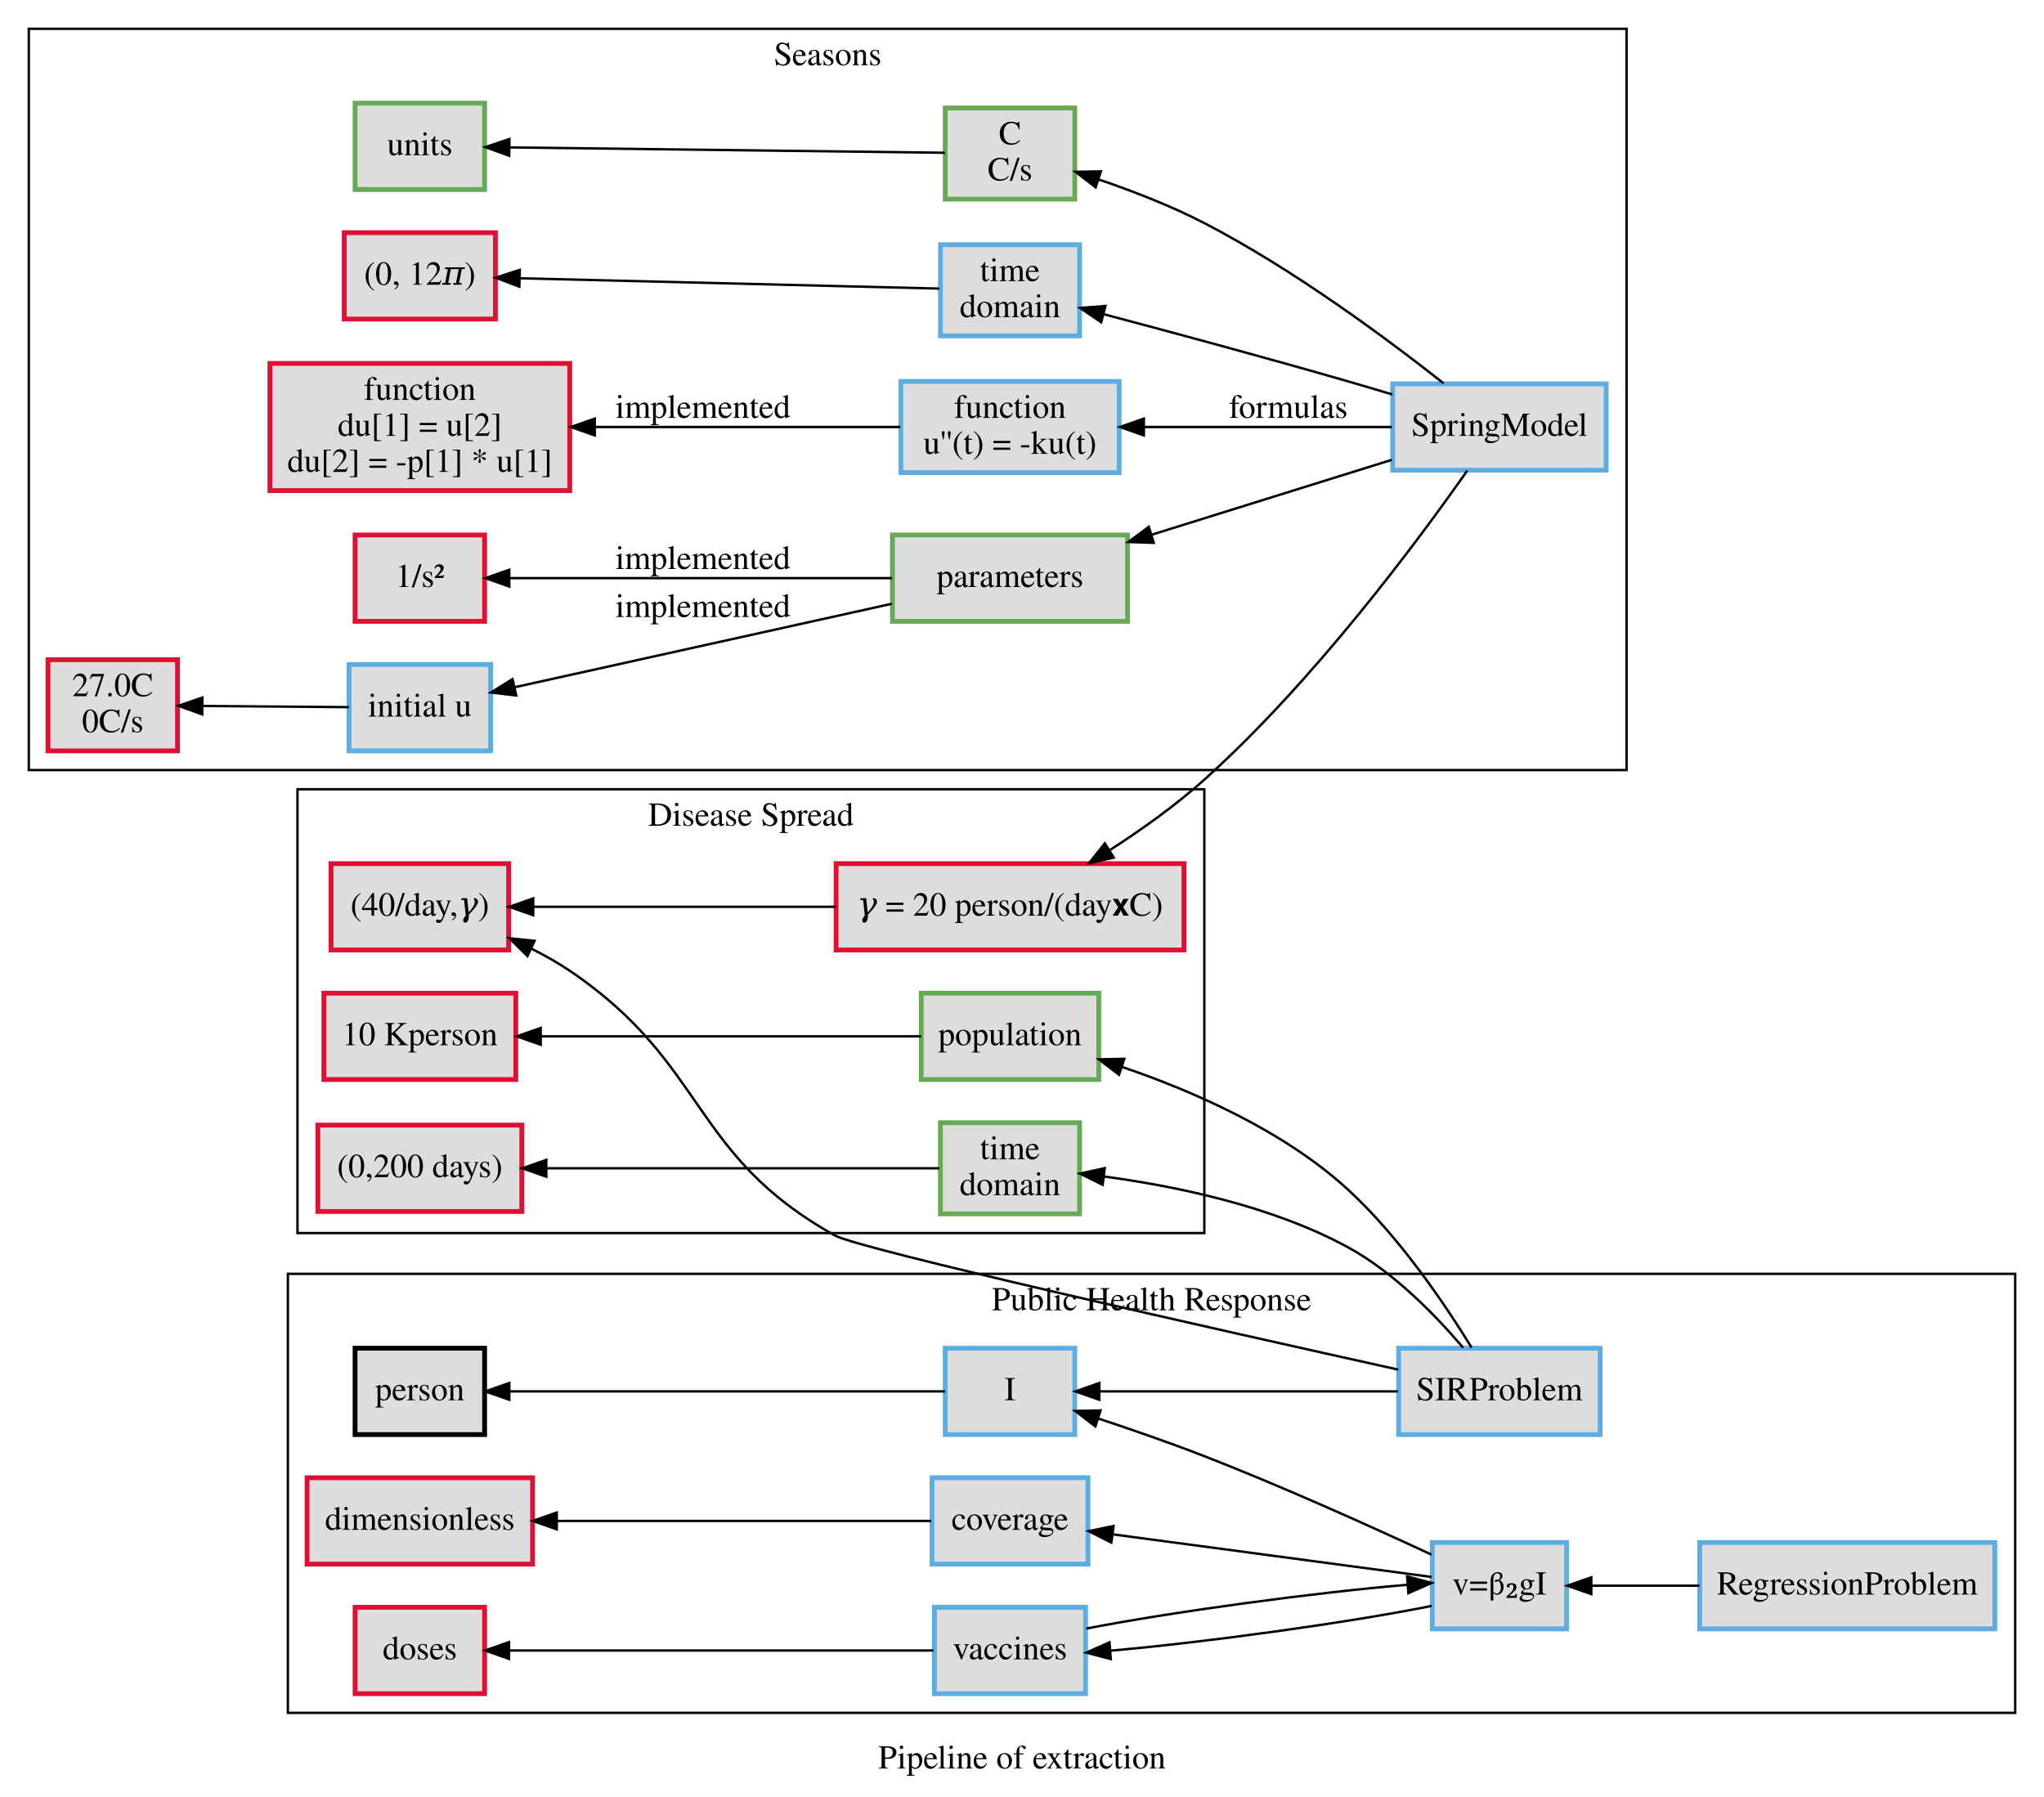
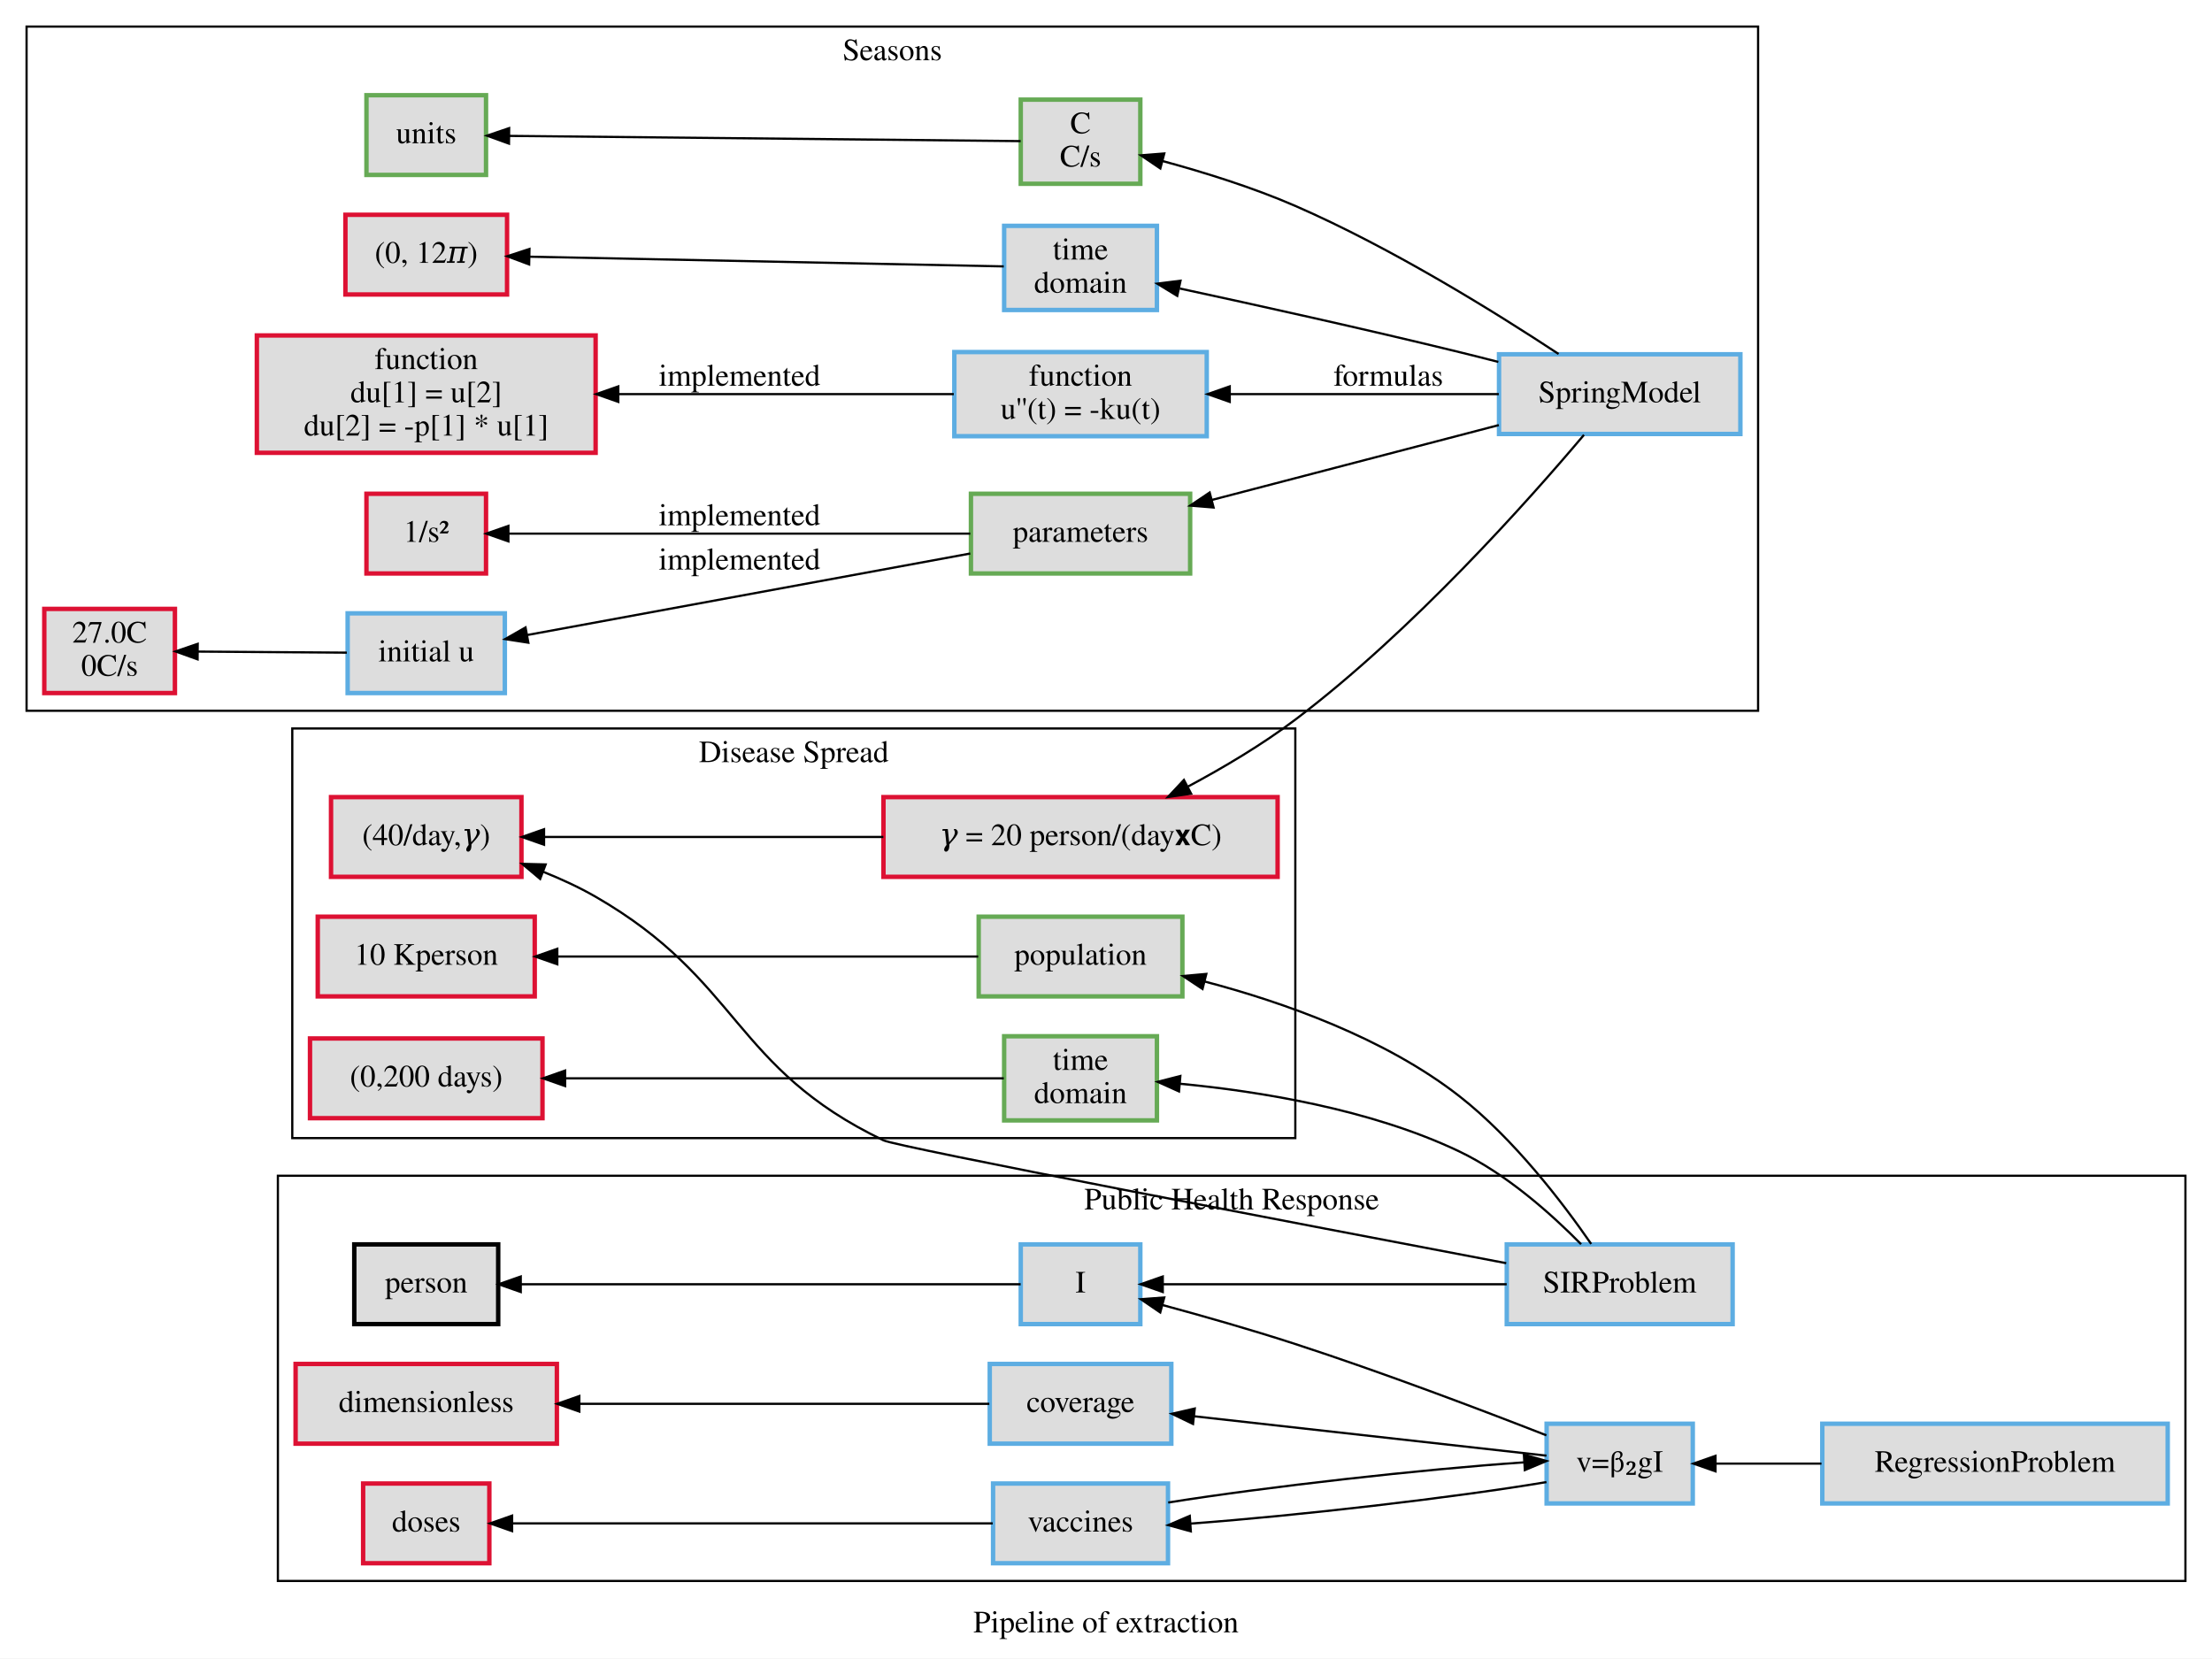
- <svg xmlns="http://www.w3.org/2000/svg" width="852pt" height="749pt" viewBox="0.00 0.00 852.00 749.00">
+ <svg xmlns="http://www.w3.org/2000/svg" width="999pt" height="749pt" viewBox="0.00 0.00 999.00 749.00">
  <g id="graph0" class="graph" transform="scale(1 1) rotate(0) translate(4 745)">
-     <polygon fill="white" stroke="none" points="-4,4 -4,-745 848,-745 848,4 -4,4" />
-     <text text-anchor="middle" x="422" y="-7.8" font-family="Times,serif" font-size="14.00">Pipeline of extraction</text>
+     <polygon fill="white" stroke="none" points="-4,4 -4,-745 995,-745 995,4 -4,4" />
+     <text text-anchor="middle" x="495.5" y="-7.8" font-family="Times,serif" font-size="14.00">Pipeline of extraction</text>
    <g id="clust5" class="cluster">
-       <polygon fill="none" stroke="black" points="116,-31 116,-214 836,-214 836,-31 116,-31" />
-       <text text-anchor="middle" x="476" y="-198.8" font-family="Times,serif" font-size="14.00">Public Health Response</text>
+       <polygon fill="none" stroke="black" points="121.5,-31 121.5,-214 983,-214 983,-31 121.5,-31" />
+       <text text-anchor="middle" x="552.25" y="-198.8" font-family="Times,serif" font-size="14.00">Public Health Response</text>
    </g>
    <g id="clust2" class="cluster">
-       <polygon fill="none" stroke="black" points="8,-424 8,-733 674,-733 674,-424 8,-424" />
-       <text text-anchor="middle" x="341" y="-717.8" font-family="Times,serif" font-size="14.00">Seasons</text>
+       <polygon fill="none" stroke="black" points="8,-424 8,-733 790,-733 790,-424 8,-424" />
+       <text text-anchor="middle" x="399" y="-717.8" font-family="Times,serif" font-size="14.00">Seasons</text>
    </g>
    <g id="clust3" class="cluster">
-       <polygon fill="none" stroke="black" points="120,-231 120,-416 498,-416 498,-231 120,-231" />
-       <text text-anchor="middle" x="309" y="-400.8" font-family="Times,serif" font-size="14.00">Disease Spread</text>
+       <polygon fill="none" stroke="black" points="128,-231 128,-416 581,-416 581,-231 128,-231" />
+       <text text-anchor="middle" x="354.5" y="-400.8" font-family="Times,serif" font-size="14.00">Disease Spread</text>
    </g>
    <g id="node1" class="node">
-       <polygon fill="#dddddd" stroke="#5dade2" stroke-width="2" points="200.5,-468 141.5,-468 141.5,-432 200.5,-432 200.5,-468" />
-       <text text-anchor="middle" x="171" y="-446.3" font-family="Times,serif" font-size="14.00">initial u</text>
+       <polygon fill="#dddddd" stroke="#5dade2" stroke-width="2" points="224,-468 153,-468 153,-432 224,-432 224,-468" />
+       <text text-anchor="middle" x="188.5" y="-446.3" font-family="Times,serif" font-size="14.00">initial u</text>
    </g>
    <g id="node5" class="node">
-       <polygon fill="#dddddd" stroke="#dd1133" stroke-width="2" points="70,-470 16,-470 16,-432 70,-432 70,-470" />
-       <text text-anchor="middle" x="43" y="-454.8" font-family="Times,serif" font-size="14.00">27.0C</text>
-       <text text-anchor="middle" x="43" y="-439.8" font-family="Times,serif" font-size="14.00">0C/s</text>
+       <polygon fill="#dddddd" stroke="#dd1133" stroke-width="2" points="75,-470 16,-470 16,-432 75,-432 75,-470" />
+       <text text-anchor="middle" x="45.5" y="-454.8" font-family="Times,serif" font-size="14.00">27.0C</text>
+       <text text-anchor="middle" x="45.5" y="-439.8" font-family="Times,serif" font-size="14.00">0C/s</text>
    </g>
    <g id="edge6" class="edge">
-       <path fill="none" stroke="black" d="M141.409,-450.227C123.314,-450.371 99.756,-450.557 80.341,-450.712" />
-       <polygon fill="black" stroke="black" points="80.302,-447.212 70.33,-450.791 80.357,-454.211 80.302,-447.212" />
+       <path fill="none" stroke="black" d="M152.646,-450.247C132.275,-450.392 106.515,-450.574 85.474,-450.724" />
+       <polygon fill="black" stroke="black" points="85.237,-447.225 75.262,-450.796 85.287,-454.225 85.237,-447.225" />
    </g>
    <g id="node2" class="node">
-       <polygon fill="#dddddd" stroke="#66aa55" stroke-width="2" points="466,-522 368,-522 368,-486 466,-486 466,-522" />
-       <text text-anchor="middle" x="417" y="-500.3" font-family="Times,serif" font-size="14.00">parameters</text>
+       <polygon fill="#dddddd" stroke="#66aa55" stroke-width="2" points="533.5,-522 434.5,-522 434.5,-486 533.5,-486 533.5,-522" />
+       <text text-anchor="middle" x="484" y="-500.3" font-family="Times,serif" font-size="14.00">parameters</text>
    </g>
    <g id="edge5" class="edge">
-       <path fill="none" stroke="black" d="M367.793,-493.331C321.732,-483.137 253.19,-467.968 210.619,-458.547" />
-       <polygon fill="black" stroke="black" points="211.166,-455.083 200.645,-456.34 209.653,-461.918 211.166,-455.083" />
-       <text text-anchor="middle" x="289" y="-487.8" font-family="Times,serif" font-size="14.00">implemented</text>
+       <path fill="none" stroke="black" d="M434.205,-495.022C378.464,-484.767 288.023,-468.127 234.099,-458.206" />
+       <polygon fill="black" stroke="black" points="234.615,-454.742 224.147,-456.374 233.348,-461.626 234.615,-454.742" />
+       <text text-anchor="middle" x="330" y="-487.8" font-family="Times,serif" font-size="14.00">implemented</text>
    </g>
    <g id="node6" class="node">
-       <polygon fill="#dddddd" stroke="#dd1133" stroke-width="2" points="198,-522 144,-522 144,-486 198,-486 198,-522" />
-       <text text-anchor="middle" x="171" y="-500.3" font-family="Times,serif" font-size="14.00">1/s²</text>
+       <polygon fill="#dddddd" stroke="#dd1133" stroke-width="2" points="215.5,-522 161.5,-522 161.5,-486 215.5,-486 215.5,-522" />
+       <text text-anchor="middle" x="188.5" y="-500.3" font-family="Times,serif" font-size="14.00">1/s²</text>
    </g>
    <g id="edge4" class="edge">
-       <path fill="none" stroke="black" d="M367.793,-504C320.933,-504 250.806,-504 208.428,-504" />
-       <polygon fill="black" stroke="black" points="208.282,-500.5 198.282,-504 208.282,-507.5 208.282,-500.5" />
-       <text text-anchor="middle" x="289" y="-507.8" font-family="Times,serif" font-size="14.00">implemented</text>
+       <path fill="none" stroke="black" d="M434.205,-504C375.493,-504 278.284,-504 225.799,-504" />
+       <polygon fill="black" stroke="black" points="225.615,-500.5 215.615,-504 225.615,-507.5 225.615,-500.5" />
+       <text text-anchor="middle" x="330" y="-507.8" font-family="Times,serif" font-size="14.00">implemented</text>
    </g>
    <g id="node3" class="node">
-       <polygon fill="#dddddd" stroke="#5dade2" stroke-width="2" points="462.5,-586 371.5,-586 371.5,-548 462.5,-548 462.5,-586" />
-       <text text-anchor="middle" x="417" y="-570.8" font-family="Times,serif" font-size="14.00">function</text>
-       <text text-anchor="middle" x="417" y="-555.8" font-family="Times,serif" font-size="14.00"> u''(t) = -ku(t)</text>
+       <polygon fill="#dddddd" stroke="#5dade2" stroke-width="2" points="541,-586 427,-586 427,-548 541,-548 541,-586" />
+       <text text-anchor="middle" x="484" y="-570.8" font-family="Times,serif" font-size="14.00">function</text>
+       <text text-anchor="middle" x="484" y="-555.8" font-family="Times,serif" font-size="14.00"> u''(t) = -ku(t)</text>
    </g>
    <g id="node4" class="node">
-       <polygon fill="#dddddd" stroke="#dd1133" stroke-width="2" points="233.5,-593.5 108.5,-593.5 108.5,-540.5 233.5,-540.5 233.5,-593.5" />
-       <text text-anchor="middle" x="171" y="-578.3" font-family="Times,serif" font-size="14.00">function</text>
-       <text text-anchor="middle" x="171" y="-563.3" font-family="Times,serif" font-size="14.00">du[1] = u[2]</text>
-       <text text-anchor="middle" x="171" y="-548.3" font-family="Times,serif" font-size="14.00">du[2] = -p[1] * u[1]</text>
+       <polygon fill="#dddddd" stroke="#dd1133" stroke-width="2" points="265,-593.5 112,-593.5 112,-540.5 265,-540.5 265,-593.5" />
+       <text text-anchor="middle" x="188.5" y="-578.3" font-family="Times,serif" font-size="14.00">function</text>
+       <text text-anchor="middle" x="188.5" y="-563.3" font-family="Times,serif" font-size="14.00">du[1] = u[2]</text>
+       <text text-anchor="middle" x="188.5" y="-548.3" font-family="Times,serif" font-size="14.00">du[2] = -p[1] * u[1]</text>
    </g>
    <g id="edge3" class="edge">
-       <path fill="none" stroke="black" d="M371.247,-567C335.659,-567 285.173,-567 243.927,-567" />
-       <polygon fill="black" stroke="black" points="243.926,-563.5 233.926,-567 243.926,-570.5 243.926,-563.5" />
-       <text text-anchor="middle" x="289" y="-570.8" font-family="Times,serif" font-size="14.00">implemented</text>
+       <path fill="none" stroke="black" d="M426.758,-567C383.946,-567 324.273,-567 275.484,-567" />
+       <polygon fill="black" stroke="black" points="275.248,-563.5 265.248,-567 275.248,-570.5 275.248,-563.5" />
+       <text text-anchor="middle" x="330" y="-570.8" font-family="Times,serif" font-size="14.00">implemented</text>
    </g>
    <g id="node7" class="node">
-       <polygon fill="#dddddd" stroke="#5dade2" stroke-width="2" points="665.5,-585 576.5,-585 576.5,-549 665.5,-549 665.5,-585" />
-       <text text-anchor="middle" x="621" y="-563.3" font-family="Times,serif" font-size="14.00">SpringModel</text>
+       <polygon fill="#dddddd" stroke="#5dade2" stroke-width="2" points="782,-585 673,-585 673,-549 782,-549 782,-585" />
+       <text text-anchor="middle" x="727.5" y="-563.3" font-family="Times,serif" font-size="14.00">SpringModel</text>
    </g>
    <g id="edge1" class="edge">
-       <path fill="none" stroke="black" d="M576.169,-553.33C546.83,-544.18 507.895,-532.037 475.997,-522.088" />
-       <polygon fill="black" stroke="black" points="476.93,-518.713 466.342,-519.077 474.846,-525.396 476.93,-518.713" />
+       <path fill="none" stroke="black" d="M672.903,-553.018C634.472,-542.993 582.734,-529.496 543.277,-519.203" />
+       <polygon fill="black" stroke="black" points="544.086,-515.797 533.526,-516.659 542.319,-522.57 544.086,-515.797" />
    </g>
    <g id="edge2" class="edge">
-       <path fill="none" stroke="black" d="M576.169,-567C545.91,-567 505.443,-567 473.016,-567" />
-       <polygon fill="black" stroke="black" points="472.793,-563.5 462.793,-567 472.793,-570.5 472.793,-563.5" />
-       <text text-anchor="middle" x="533" y="-570.8" font-family="Times,serif" font-size="14.00">formulas</text>
+       <path fill="none" stroke="black" d="M672.903,-567C637.059,-567 589.638,-567 551.403,-567" />
+       <polygon fill="black" stroke="black" points="551.388,-563.5 541.388,-567 551.388,-570.5 551.388,-563.5" />
+       <text text-anchor="middle" x="623" y="-570.8" font-family="Times,serif" font-size="14.00">formulas</text>
    </g>
    <g id="node8" class="node">
-       <polygon fill="#dddddd" stroke="#5dade2" stroke-width="2" points="446,-643 388,-643 388,-605 446,-605 446,-643" />
-       <text text-anchor="middle" x="417" y="-627.8" font-family="Times,serif" font-size="14.00">time</text>
-       <text text-anchor="middle" x="417" y="-612.8" font-family="Times,serif" font-size="14.00">domain</text>
+       <polygon fill="#dddddd" stroke="#5dade2" stroke-width="2" points="518.5,-643 449.5,-643 449.5,-605 518.5,-605 518.5,-643" />
+       <text text-anchor="middle" x="484" y="-627.8" font-family="Times,serif" font-size="14.00">time</text>
+       <text text-anchor="middle" x="484" y="-612.8" font-family="Times,serif" font-size="14.00">domain</text>
    </g>
    <g id="edge7" class="edge">
-       <path fill="none" stroke="black" d="M576.357,-580.568C570.203,-582.425 563.949,-584.282 558,-586 523.629,-595.928 484.295,-606.539 456.089,-614.018" />
-       <polygon fill="black" stroke="black" points="455.004,-610.684 446.231,-616.624 456.793,-617.452 455.004,-610.684" />
+       <path fill="none" stroke="black" d="M672.682,-581.547C666.724,-583.084 660.739,-584.597 655,-586 612.271,-596.449 563.217,-607.291 528.819,-614.707" />
+       <polygon fill="black" stroke="black" points="527.68,-611.372 518.638,-616.894 529.15,-618.216 527.68,-611.372" />
    </g>
    <g id="node11" class="node">
-       <polygon fill="#dddddd" stroke="#66aa55" stroke-width="2" points="444,-700 390,-700 390,-662 444,-662 444,-700" />
-       <text text-anchor="middle" x="417" y="-684.8" font-family="Times,serif" font-size="14.00">C</text>
-       <text text-anchor="middle" x="417" y="-669.8" font-family="Times,serif" font-size="14.00">C/s</text>
+       <polygon fill="#dddddd" stroke="#66aa55" stroke-width="2" points="511,-700 457,-700 457,-662 511,-662 511,-700" />
+       <text text-anchor="middle" x="484" y="-684.8" font-family="Times,serif" font-size="14.00">C</text>
+       <text text-anchor="middle" x="484" y="-669.8" font-family="Times,serif" font-size="14.00">C/s</text>
    </g>
    <g id="edge9" class="edge">
-       <path fill="none" stroke="black" d="M597.751,-585.181C574.122,-603.83 535.129,-632.758 498,-652 484.173,-659.166 468.169,-665.347 454.125,-670.14" />
-       <polygon fill="black" stroke="black" points="452.705,-666.923 444.304,-673.379 454.897,-673.571 452.705,-666.923" />
+       <path fill="none" stroke="black" d="M699.89,-585.132C671.459,-603.876 624.58,-633.005 581,-652 561.743,-660.394 539.313,-667.317 520.979,-672.292" />
+       <polygon fill="black" stroke="black" points="520.039,-668.92 511.261,-674.852 521.822,-675.689 520.039,-668.92" />
    </g>
    <g id="node16" class="node">
-       <polygon fill="#dddddd" stroke="#dd1133" stroke-width="2" points="489.5,-385 344.5,-385 344.5,-349 489.5,-349 489.5,-385" />
-       <text text-anchor="middle" x="417" y="-363.3" font-family="Times,serif" font-size="14.00">𝛾 = 20 person/(day𝘅C)</text>
+       <polygon fill="#dddddd" stroke="#dd1133" stroke-width="2" points="573,-385 395,-385 395,-349 573,-349 573,-385" />
+       <text text-anchor="middle" x="484" y="-363.3" font-family="Times,serif" font-size="14.00">𝛾 = 20 person/(day𝘅C)</text>
    </g>
    <g id="edge16" class="edge">
-       <path fill="none" stroke="black" d="M607.588,-548.809C587.037,-519.504 543.655,-460.989 498,-420 486,-409.227 471.637,-399.023 458.414,-390.498" />
-       <polygon fill="black" stroke="black" points="460.252,-387.52 449.925,-385.15 456.52,-393.442 460.252,-387.52" />
+       <path fill="none" stroke="black" d="M711.359,-548.597C686.375,-518.994 633.985,-460.069 581,-420 566.149,-408.769 548.633,-398.383 532.656,-389.837" />
+       <polygon fill="black" stroke="black" points="533.942,-386.559 523.459,-385.025 530.697,-392.762 533.942,-386.559" />
    </g>
    <g id="node9" class="node">
-       <polygon fill="#dddddd" stroke="#dd1133" stroke-width="2" points="202.5,-648 139.5,-648 139.5,-612 202.5,-612 202.5,-648" />
-       <text text-anchor="middle" x="171" y="-626.3" font-family="Times,serif" font-size="14.00">(0, 12𝜋)</text>
+       <polygon fill="#dddddd" stroke="#dd1133" stroke-width="2" points="225,-648 152,-648 152,-612 225,-612 225,-648" />
+       <text text-anchor="middle" x="188.5" y="-626.3" font-family="Times,serif" font-size="14.00">(0, 12𝜋)</text>
    </g>
    <g id="edge8" class="edge">
-       <path fill="none" stroke="black" d="M387.533,-624.7C344.343,-625.762 262.068,-627.785 212.609,-629.001" />
-       <polygon fill="black" stroke="black" points="212.49,-625.503 202.579,-629.248 212.662,-632.501 212.49,-625.503" />
+       <path fill="none" stroke="black" d="M449.332,-624.688C396.634,-625.766 294.571,-627.852 235.256,-629.065" />
+       <polygon fill="black" stroke="black" points="234.98,-625.569 225.054,-629.273 235.123,-632.568 234.98,-625.569" />
    </g>
    <g id="node10" class="node">
-       <polygon fill="#dddddd" stroke="#66aa55" stroke-width="2" points="198,-702 144,-702 144,-666 198,-666 198,-702" />
-       <text text-anchor="middle" x="171" y="-680.3" font-family="Times,serif" font-size="14.00">units</text>
+       <polygon fill="#dddddd" stroke="#66aa55" stroke-width="2" points="215.5,-702 161.5,-702 161.5,-666 215.5,-666 215.5,-702" />
+       <text text-anchor="middle" x="188.5" y="-680.3" font-family="Times,serif" font-size="14.00">units</text>
    </g>
    <g id="edge10" class="edge">
-       <path fill="none" stroke="black" d="M389.888,-681.321C346.158,-681.859 258.027,-682.942 208.293,-683.554" />
-       <polygon fill="black" stroke="black" points="208.25,-680.054 198.293,-683.677 208.336,-687.053 208.25,-680.054" />
+       <path fill="none" stroke="black" d="M456.954,-681.266C404.544,-681.802 286.232,-683.011 226.087,-683.626" />
+       <polygon fill="black" stroke="black" points="225.873,-680.128 215.91,-683.73 225.945,-687.128 225.873,-680.128" />
    </g>
    <g id="node12" class="node">
-       <polygon fill="#dddddd" stroke="#5dade2" stroke-width="2" points="663,-183 579,-183 579,-147 663,-147 663,-183" />
-       <text text-anchor="middle" x="621" y="-161.3" font-family="Times,serif" font-size="14.00">SIRProblem</text>
+       <polygon fill="#dddddd" stroke="#5dade2" stroke-width="2" points="778.5,-183 676.5,-183 676.5,-147 778.5,-147 778.5,-183" />
+       <text text-anchor="middle" x="727.5" y="-161.3" font-family="Times,serif" font-size="14.00">SIRProblem</text>
    </g>
    <g id="node15" class="node">
-       <polygon fill="#dddddd" stroke="#dd1133" stroke-width="2" points="208,-385 134,-385 134,-349 208,-349 208,-385" />
-       <text text-anchor="middle" x="171" y="-363.3" font-family="Times,serif" font-size="14.00">(40/day,𝛾)</text>
+       <polygon fill="#dddddd" stroke="#dd1133" stroke-width="2" points="231.5,-385 145.5,-385 145.5,-349 231.5,-349 231.5,-385" />
+       <text text-anchor="middle" x="188.5" y="-363.3" font-family="Times,serif" font-size="14.00">(40/day,𝛾)</text>
    </g>
    <g id="edge15" class="edge">
-       <path fill="none" stroke="black" d="M578.81,-174.078C504.41,-190.562 354.321,-224.249 344,-230 283.603,-263.652 291.139,-301.072 234,-340 228.843,-343.514 223.154,-346.732 217.377,-349.627" />
-       <polygon fill="black" stroke="black" points="215.846,-346.479 208.289,-353.905 218.828,-352.812 215.846,-346.479" />
+       <path fill="none" stroke="black" d="M676.249,-174.517C585.118,-191.822 401.352,-226.948 395,-230 326.781,-262.78 330.574,-302.206 265,-340 257.632,-344.247 249.48,-348.004 241.339,-351.264" />
+       <polygon fill="black" stroke="black" points="239.948,-348.048 231.835,-354.862 242.426,-354.595 239.948,-348.048" />
    </g>
    <g id="node17" class="node">
-       <polygon fill="#dddddd" stroke="#66aa55" stroke-width="2" points="446,-277 388,-277 388,-239 446,-239 446,-277" />
-       <text text-anchor="middle" x="417" y="-261.8" font-family="Times,serif" font-size="14.00">time</text>
-       <text text-anchor="middle" x="417" y="-246.8" font-family="Times,serif" font-size="14.00">domain</text>
+       <polygon fill="#dddddd" stroke="#66aa55" stroke-width="2" points="518.5,-277 449.5,-277 449.5,-239 518.5,-239 518.5,-277" />
+       <text text-anchor="middle" x="484" y="-261.8" font-family="Times,serif" font-size="14.00">time</text>
+       <text text-anchor="middle" x="484" y="-246.8" font-family="Times,serif" font-size="14.00">domain</text>
    </g>
    <g id="edge13" class="edge">
-       <path fill="none" stroke="black" d="M605.888,-183.183C594.417,-196.717 577.058,-214.582 558,-225 526.288,-242.335 485.687,-250.616 456.383,-254.541" />
-       <polygon fill="black" stroke="black" points="455.634,-251.106 446.135,-255.798 456.487,-258.054 455.634,-251.106" />
+       <path fill="none" stroke="black" d="M710.07,-183.073C696.608,-196.733 676.355,-214.817 655,-225 614.864,-244.139 564.361,-252.178 528.867,-255.555" />
+       <polygon fill="black" stroke="black" points="528.48,-252.075 518.819,-256.425 529.084,-259.049 528.48,-252.075" />
    </g>
    <g id="node18" class="node">
-       <polygon fill="#dddddd" stroke="#66aa55" stroke-width="2" points="454,-331 380,-331 380,-295 454,-295 454,-331" />
-       <text text-anchor="middle" x="417" y="-309.3" font-family="Times,serif" font-size="14.00">population</text>
+       <polygon fill="#dddddd" stroke="#66aa55" stroke-width="2" points="530,-331 438,-331 438,-295 530,-295 530,-331" />
+       <text text-anchor="middle" x="484" y="-309.3" font-family="Times,serif" font-size="14.00">population</text>
    </g>
    <g id="edge11" class="edge">
-       <path fill="none" stroke="black" d="M609.387,-183.294C598.225,-201.461 579.342,-229.364 558,-249 531.23,-273.629 493.349,-290.161 463.741,-300.243" />
-       <polygon fill="black" stroke="black" points="462.459,-296.979 454.045,-303.417 464.637,-303.632 462.459,-296.979" />
+       <path fill="none" stroke="black" d="M714.625,-183.196C701.726,-201.858 679.638,-230.795 655,-250 621.304,-276.266 575.547,-292.39 539.992,-301.743" />
+       <polygon fill="black" stroke="black" points="539.091,-298.36 530.253,-304.204 540.806,-305.147 539.091,-298.36" />
    </g>
    <g id="node25" class="node">
-       <polygon fill="#dddddd" stroke="#5dade2" stroke-width="2" points="444,-183 390,-183 390,-147 444,-147 444,-183" />
-       <text text-anchor="middle" x="417" y="-161.3" font-family="Times,serif" font-size="14.00">I</text>
+       <polygon fill="#dddddd" stroke="#5dade2" stroke-width="2" points="511,-183 457,-183 457,-147 511,-147 511,-183" />
+       <text text-anchor="middle" x="484" y="-161.3" font-family="Times,serif" font-size="14.00">I</text>
    </g>
    <g id="edge26" class="edge">
-       <path fill="none" stroke="black" d="M578.635,-165C542.128,-165 489.426,-165 454.469,-165" />
-       <polygon fill="black" stroke="black" points="454.228,-161.5 444.228,-165 454.228,-168.5 454.228,-161.5" />
+       <path fill="none" stroke="black" d="M676.461,-165C630.199,-165 562.555,-165 521.285,-165" />
+       <polygon fill="black" stroke="black" points="521.139,-161.5 511.139,-165 521.139,-168.5 521.139,-161.5" />
    </g>
    <g id="node13" class="node">
-       <polygon fill="#dddddd" stroke="#dd1133" stroke-width="2" points="211,-331 131,-331 131,-295 211,-295 211,-331" />
-       <text text-anchor="middle" x="171" y="-309.3" font-family="Times,serif" font-size="14.00">10 Kperson</text>
+       <polygon fill="#dddddd" stroke="#dd1133" stroke-width="2" points="237.5,-331 139.5,-331 139.5,-295 237.5,-295 237.5,-331" />
+       <text text-anchor="middle" x="188.5" y="-309.3" font-family="Times,serif" font-size="14.00">10 Kperson</text>
    </g>
    <g id="node14" class="node">
-       <polygon fill="#dddddd" stroke="#dd1133" stroke-width="2" points="213.5,-276 128.5,-276 128.5,-240 213.5,-240 213.5,-276" />
-       <text text-anchor="middle" x="171" y="-254.3" font-family="Times,serif" font-size="14.00">(0,200 days)</text>
+       <polygon fill="#dddddd" stroke="#dd1133" stroke-width="2" points="241,-276 136,-276 136,-240 241,-240 241,-276" />
+       <text text-anchor="middle" x="188.5" y="-254.3" font-family="Times,serif" font-size="14.00">(0,200 days)</text>
    </g>
    <g id="edge17" class="edge">
-       <path fill="none" stroke="black" d="M344.441,-367C303.741,-367 253.951,-367 218.355,-367" />
-       <polygon fill="black" stroke="black" points="218.25,-363.5 208.25,-367 218.25,-370.5 218.25,-363.5" />
+       <path fill="none" stroke="black" d="M394.94,-367C345.023,-367 284.26,-367 241.816,-367" />
+       <polygon fill="black" stroke="black" points="241.708,-363.5 231.708,-367 241.708,-370.5 241.708,-363.5" />
    </g>
    <g id="edge14" class="edge">
-       <path fill="none" stroke="black" d="M387.533,-258C347.511,-258 273.93,-258 223.997,-258" />
-       <polygon fill="black" stroke="black" points="223.721,-254.5 213.721,-258 223.721,-261.5 223.721,-254.5" />
+       <path fill="none" stroke="black" d="M449.332,-258C401.15,-258 311.704,-258 251.392,-258" />
+       <polygon fill="black" stroke="black" points="251.231,-254.5 241.23,-258 251.23,-261.5 251.231,-254.5" />
    </g>
    <g id="edge12" class="edge">
-       <path fill="none" stroke="black" d="M379.997,-313C338.094,-313 268.653,-313 221.648,-313" />
-       <polygon fill="black" stroke="black" points="221.389,-309.5 211.389,-313 221.389,-316.5 221.389,-309.5" />
+       <path fill="none" stroke="black" d="M437.784,-313C386.77,-313 303.648,-313 247.795,-313" />
+       <polygon fill="black" stroke="black" points="247.697,-309.5 237.697,-313 247.697,-316.5 247.697,-309.5" />
    </g>
    <g id="node19" class="node">
-       <polygon fill="#dddddd" stroke="black" stroke-width="2" points="198,-183 144,-183 144,-147 198,-147 198,-183" />
-       <text text-anchor="middle" x="171" y="-161.3" font-family="Times,serif" font-size="14.00">person</text>
+       <polygon fill="#dddddd" stroke="black" stroke-width="2" points="221,-183 156,-183 156,-147 221,-147 221,-183" />
+       <text text-anchor="middle" x="188.5" y="-161.3" font-family="Times,serif" font-size="14.00">person</text>
    </g>
    <g id="node20" class="node">
-       <polygon fill="#dddddd" stroke="#dd1133" stroke-width="2" points="198,-75 144,-75 144,-39 198,-39 198,-75" />
-       <text text-anchor="middle" x="171" y="-53.3" font-family="Times,serif" font-size="14.00">doses</text>
+       <polygon fill="#dddddd" stroke="#dd1133" stroke-width="2" points="217,-75 160,-75 160,-39 217,-39 217,-75" />
+       <text text-anchor="middle" x="188.5" y="-53.3" font-family="Times,serif" font-size="14.00">doses</text>
    </g>
    <g id="node21" class="node">
-       <polygon fill="#dddddd" stroke="#dd1133" stroke-width="2" points="218,-129 124,-129 124,-93 218,-93 218,-129" />
-       <text text-anchor="middle" x="171" y="-107.3" font-family="Times,serif" font-size="14.00">dimensionless</text>
+       <polygon fill="#dddddd" stroke="#dd1133" stroke-width="2" points="247.5,-129 129.5,-129 129.5,-93 247.5,-93 247.5,-129" />
+       <text text-anchor="middle" x="188.5" y="-107.3" font-family="Times,serif" font-size="14.00">dimensionless</text>
    </g>
    <g id="node22" class="node">
-       <polygon fill="#dddddd" stroke="#5dade2" stroke-width="2" points="827.5,-102 704.5,-102 704.5,-66 827.5,-66 827.5,-102" />
-       <text text-anchor="middle" x="766" y="-80.3" font-family="Times,serif" font-size="14.00">RegressionProblem</text>
+       <polygon fill="#dddddd" stroke="#5dade2" stroke-width="2" points="975,-102 819,-102 819,-66 975,-66 975,-102" />
+       <text text-anchor="middle" x="897" y="-80.3" font-family="Times,serif" font-size="14.00">RegressionProblem</text>
    </g>
    <g id="node26" class="node">
-       <polygon fill="#dddddd" stroke="#5dade2" stroke-width="2" points="649,-102 593,-102 593,-66 649,-66 649,-102" />
-       <text text-anchor="middle" x="621" y="-80.3" font-family="Times,serif" font-size="14.00">v=β₂gI</text>
+       <polygon fill="#dddddd" stroke="#5dade2" stroke-width="2" points="760.5,-102 694.5,-102 694.5,-66 760.5,-66 760.5,-102" />
+       <text text-anchor="middle" x="727.5" y="-80.3" font-family="Times,serif" font-size="14.00">v=β₂gI</text>
    </g>
    <g id="edge20" class="edge">
-       <path fill="none" stroke="black" d="M704.355,-84C689.069,-84 673.105,-84 659.346,-84" />
-       <polygon fill="black" stroke="black" points="659.302,-80.5 649.302,-84 659.302,-87.5 659.302,-80.5" />
+       <path fill="none" stroke="black" d="M818.624,-84C802.207,-84 785.462,-84 770.932,-84" />
+       <polygon fill="black" stroke="black" points="770.779,-80.5 760.779,-84 770.779,-87.5 770.779,-80.5" />
    </g>
    <g id="node23" class="node">
-       <polygon fill="#dddddd" stroke="#5dade2" stroke-width="2" points="448.5,-75 385.5,-75 385.5,-39 448.5,-39 448.5,-75" />
-       <text text-anchor="middle" x="417" y="-53.3" font-family="Times,serif" font-size="14.00">vaccines</text>
+       <polygon fill="#dddddd" stroke="#5dade2" stroke-width="2" points="523.5,-75 444.5,-75 444.5,-39 523.5,-39 523.5,-75" />
+       <text text-anchor="middle" x="484" y="-53.3" font-family="Times,serif" font-size="14.00">vaccines</text>
    </g>
    <g id="edge19" class="edge">
-       <path fill="none" stroke="black" d="M385.097,-57C340.032,-57 256.439,-57 208.437,-57" />
-       <polygon fill="black" stroke="black" points="208.188,-53.5 198.188,-57 208.188,-60.5 208.188,-53.5" />
+       <path fill="none" stroke="black" d="M444.328,-57C387.881,-57 283.563,-57 227.499,-57" />
+       <polygon fill="black" stroke="black" points="227.286,-53.5 217.286,-57 227.286,-60.5 227.286,-53.5" />
    </g>
    <g id="edge18" class="edge">
-       <path fill="none" stroke="black" d="M448.769,-66.127C484.643,-73.104 543.927,-81.153 582.472,-84.372" />
-       <polygon fill="black" stroke="black" points="582.523,-87.886 592.757,-85.147 583.049,-80.906 582.523,-87.886" />
+       <path fill="none" stroke="black" d="M523.592,-66.419C567.505,-73.466 638.989,-81.513 684.335,-84.557" />
+       <polygon fill="black" stroke="black" points="684.236,-88.058 694.431,-85.175 684.663,-81.071 684.236,-88.058" />
    </g>
    <g id="node24" class="node">
-       <polygon fill="#dddddd" stroke="#5dade2" stroke-width="2" points="449.5,-129 384.5,-129 384.5,-93 449.5,-93 449.5,-129" />
-       <text text-anchor="middle" x="417" y="-107.3" font-family="Times,serif" font-size="14.00">coverage</text>
+       <polygon fill="#dddddd" stroke="#5dade2" stroke-width="2" points="525,-129 443,-129 443,-93 525,-93 525,-129" />
+       <text text-anchor="middle" x="484" y="-107.3" font-family="Times,serif" font-size="14.00">coverage</text>
    </g>
    <g id="edge25" class="edge">
-       <path fill="none" stroke="black" d="M384.101,-111C344.545,-111 276.435,-111 228.076,-111" />
-       <polygon fill="black" stroke="black" points="228.074,-107.5 218.074,-111 228.074,-114.5 228.074,-107.5" />
+       <path fill="none" stroke="black" d="M442.805,-111C395.19,-111 315.102,-111 257.721,-111" />
+       <polygon fill="black" stroke="black" points="257.643,-107.5 247.643,-111 257.643,-114.5 257.643,-107.5" />
    </g>
    <g id="edge24" class="edge">
-       <path fill="none" stroke="black" d="M389.888,-165C346.25,-165 258.395,-165 208.606,-165" />
-       <polygon fill="black" stroke="black" points="208.293,-161.5 198.293,-165 208.293,-168.5 208.293,-161.5" />
+       <path fill="none" stroke="black" d="M456.954,-165C406.027,-165 292.875,-165 231.33,-165" />
+       <polygon fill="black" stroke="black" points="231.189,-161.5 221.189,-165 231.188,-168.5 231.189,-161.5" />
    </g>
    <g id="edge21" class="edge">
-       <path fill="none" stroke="black" d="M592.757,-75.57C558.355,-68.642 498.851,-60.434 458.961,-56.922" />
-       <polygon fill="black" stroke="black" points="459.018,-53.416 448.769,-56.098 458.454,-60.393 459.018,-53.416" />
+       <path fill="none" stroke="black" d="M694.431,-75.655C653.311,-68.698 581.612,-60.42 533.727,-56.905" />
+       <polygon fill="black" stroke="black" points="533.808,-53.402 523.592,-56.21 533.329,-60.386 533.808,-53.402" />
    </g>
    <g id="edge22" class="edge">
-       <path fill="none" stroke="black" d="M592.757,-87.641C558.579,-92.21 499.625,-100.09 459.743,-105.421" />
-       <polygon fill="black" stroke="black" points="459.238,-101.957 449.79,-106.751 460.166,-108.895 459.238,-101.957" />
+       <path fill="none" stroke="black" d="M694.431,-87.585C653.789,-92.129 583.275,-100.013 535.407,-105.364" />
+       <polygon fill="black" stroke="black" points="534.805,-101.91 525.256,-106.499 535.583,-108.866 534.805,-101.91" />
    </g>
    <g id="edge23" class="edge">
-       <path fill="none" stroke="black" d="M592.683,-96.949C568.154,-108.37 531.026,-125.148 498,-138 483.71,-143.561 467.74,-149.085 453.849,-153.675" />
-       <polygon fill="black" stroke="black" points="452.577,-150.408 444.156,-156.839 454.749,-157.063 452.577,-150.408" />
+       <path fill="none" stroke="black" d="M694.402,-96.768C665.094,-108.222 620.455,-125.154 581,-138 561.367,-144.392 539.192,-150.689 521.105,-155.591" />
+       <polygon fill="black" stroke="black" points="520.001,-152.263 511.249,-158.234 521.815,-159.024 520.001,-152.263" />
    </g>
  </g>
</svg>
